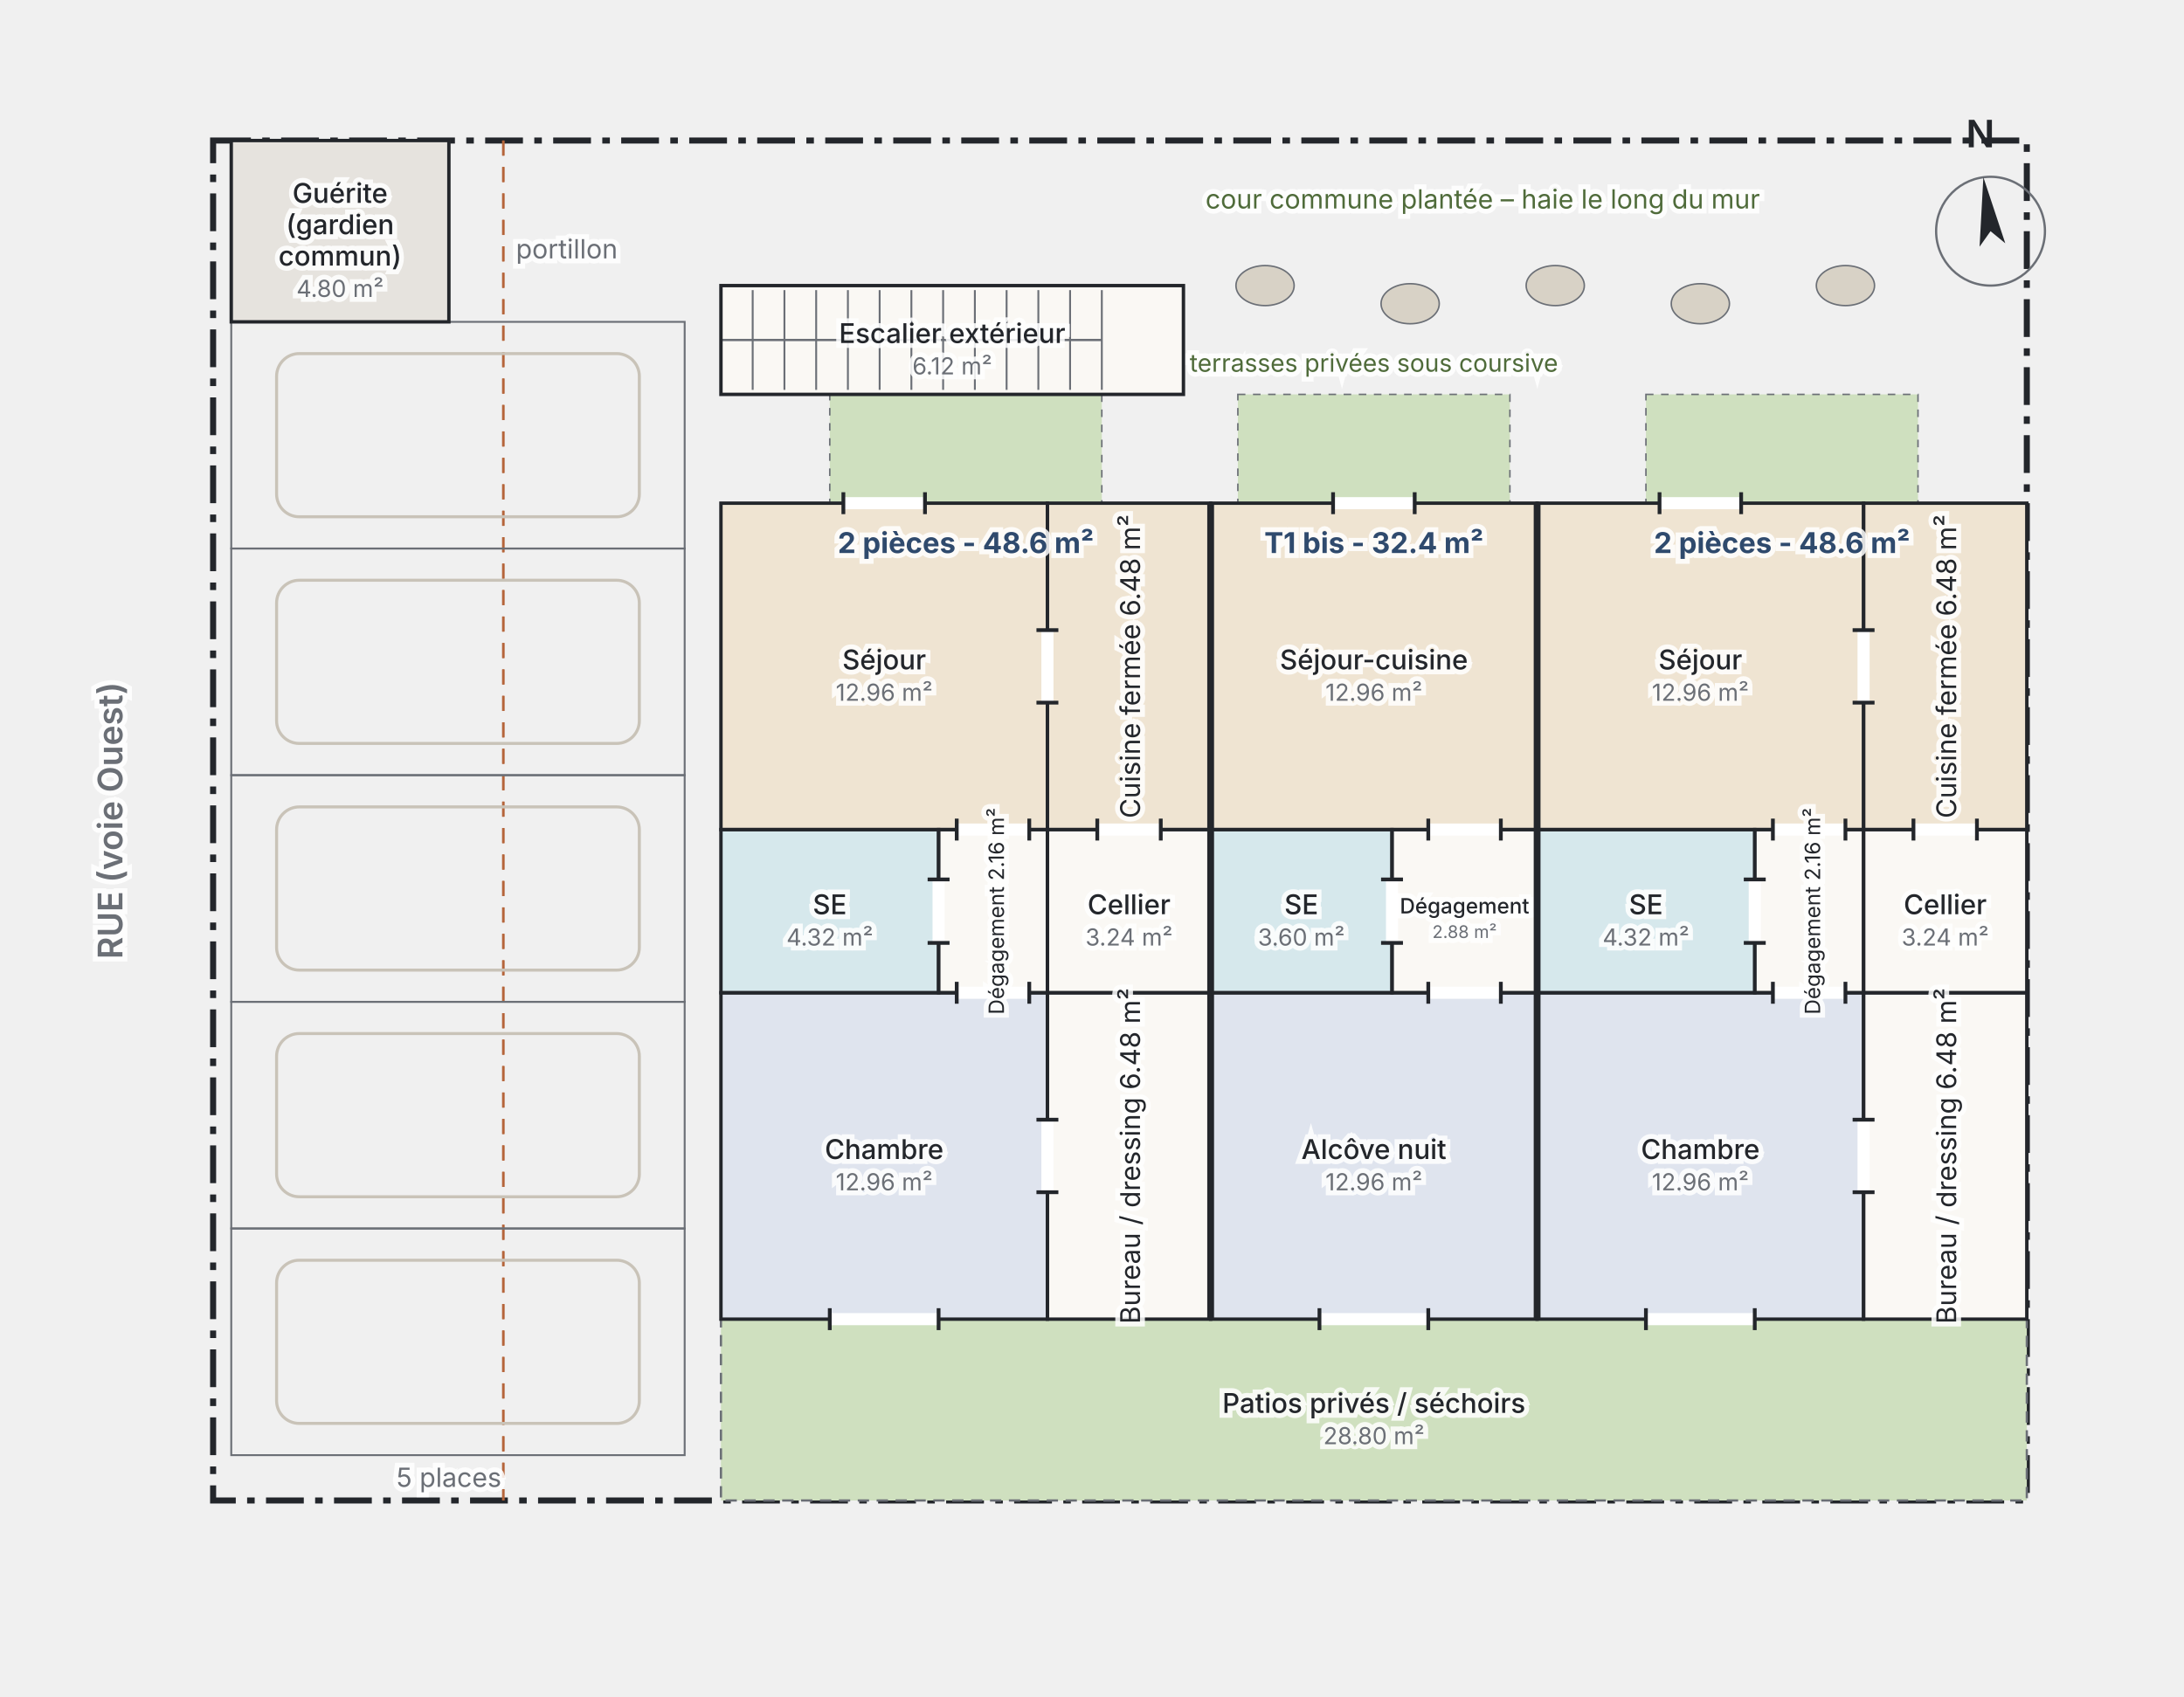
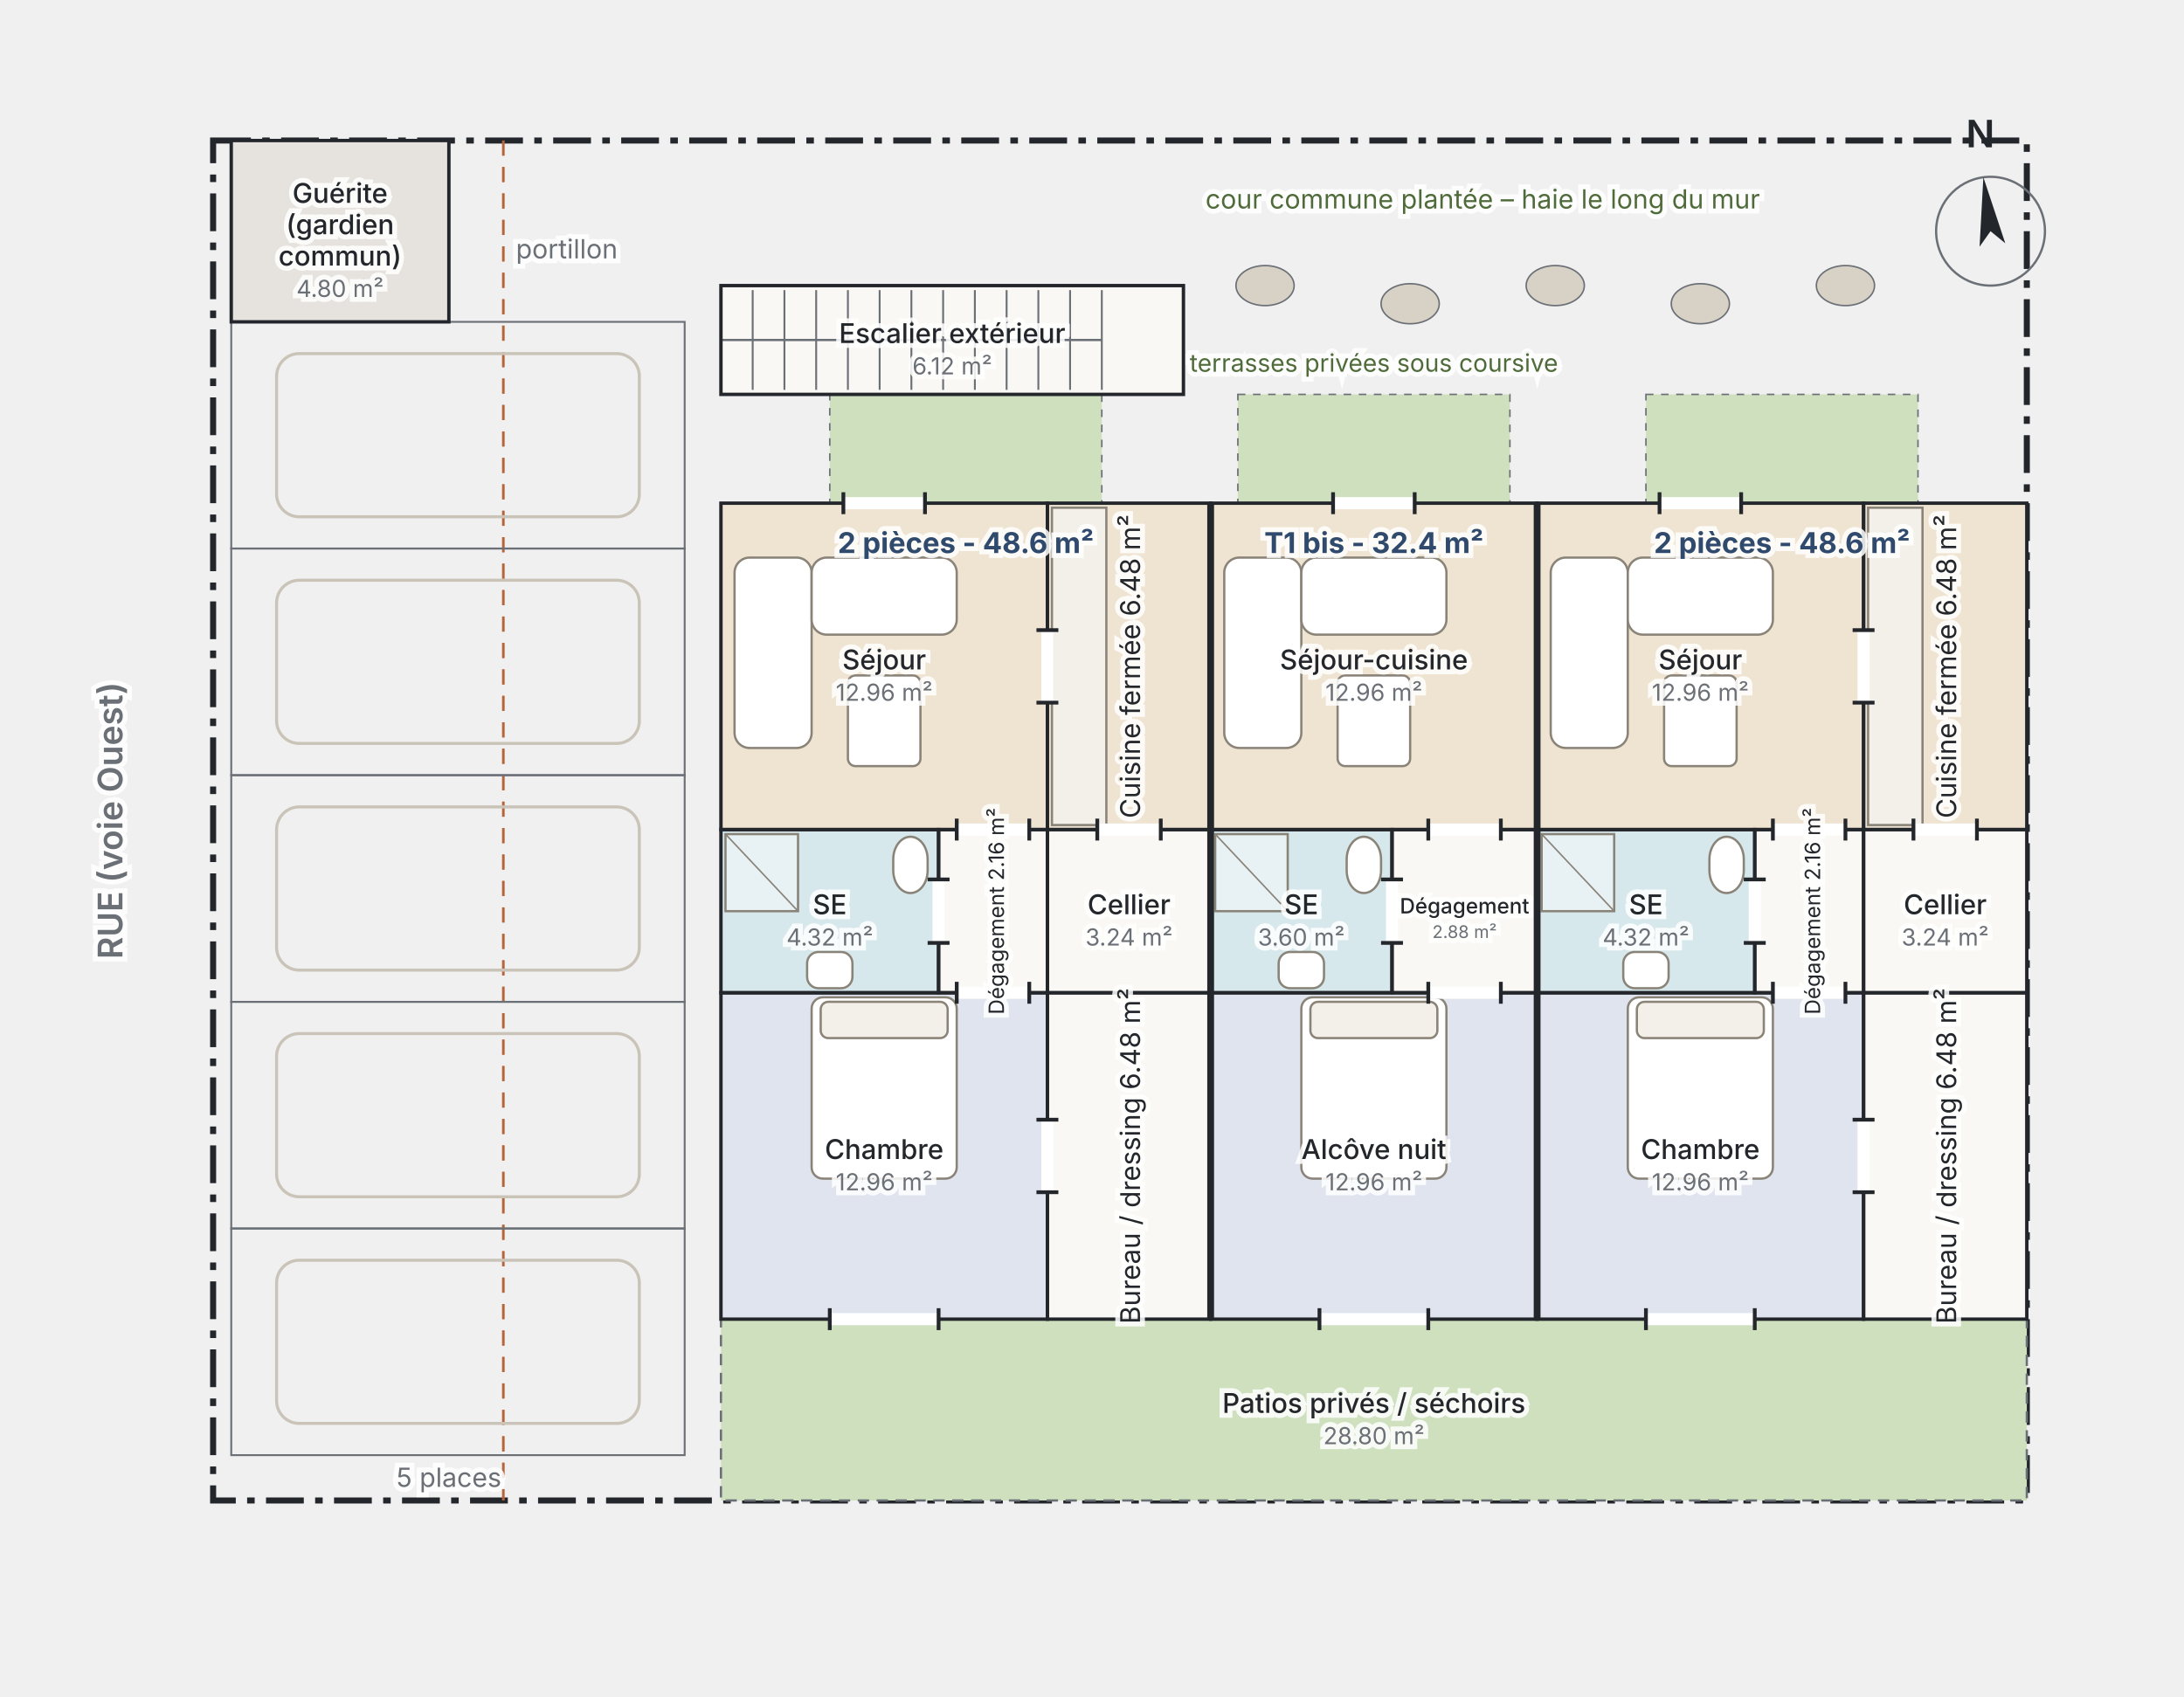
<svg xmlns="http://www.w3.org/2000/svg" viewBox="0 0 578 449" font-family="Inter, Liberation Sans, sans-serif" class="plan">
  <rect x="56.4" y="37.2" width="480.0" height="360.0" fill="none" stroke="#23262b" stroke-width="1.6" stroke-dasharray="10 3 2 3" />
  <text x="32.4" y="217.2" font-size="9" fill="#6b6f76" text-anchor="middle" font-weight="600" transform="rotate(-90 32.4 217.2)" paint-order="stroke" stroke="#ffffff" stroke-opacity="0.85" stroke-width="2.6">RUE (voie Ouest)</text>
  <line x1="133.2" y1="37.2" x2="133.2" y2="397.2" stroke="#b5653a" stroke-width="0.6" stroke-dasharray="4 3" />
  <line x1="133.2" y1="37.2" x2="133.2" y2="397.2" stroke="#b5653a" stroke-width="0.6" stroke-dasharray="4 3" />
  <rect x="61.2" y="85.2" width="120.0" height="60.0" fill="none" stroke="#6b6f76" stroke-width="0.5" />
  <rect x="73.2" y="93.6" width="96.0" height="43.2" rx="6" fill="none" stroke="#c9c3b8" stroke-width="0.8" />
  <rect x="61.2" y="145.2" width="120.0" height="60.0" fill="none" stroke="#6b6f76" stroke-width="0.5" />
  <rect x="73.2" y="153.6" width="96.0" height="43.2" rx="6" fill="none" stroke="#c9c3b8" stroke-width="0.8" />
  <rect x="61.2" y="205.2" width="120.0" height="60.0" fill="none" stroke="#6b6f76" stroke-width="0.5" />
  <rect x="73.2" y="213.6" width="96.0" height="43.2" rx="6" fill="none" stroke="#c9c3b8" stroke-width="0.8" />
  <rect x="61.2" y="265.2" width="120.0" height="60.0" fill="none" stroke="#6b6f76" stroke-width="0.5" />
  <rect x="73.2" y="273.6" width="96.0" height="43.2" rx="6" fill="none" stroke="#c9c3b8" stroke-width="0.8" />
  <rect x="61.2" y="325.2" width="120.0" height="60.0" fill="none" stroke="#6b6f76" stroke-width="0.5" />
  <rect x="73.2" y="333.6" width="96.0" height="43.2" rx="6" fill="none" stroke="#c9c3b8" stroke-width="0.8" />
  <text x="150.0" y="68.4" font-size="7" fill="#6b6f76" text-anchor="middle" font-weight="400" paint-order="stroke" stroke="#ffffff" stroke-opacity="0.85" stroke-width="2.6">portillon</text>
  <text x="118.8" y="393.6" font-size="7" fill="#6b6f76" text-anchor="middle" font-weight="400" paint-order="stroke" stroke="#ffffff" stroke-opacity="0.85" stroke-width="2.6">5 places</text>
  <ellipse cx="334.8" cy="75.6" rx="7.7" ry="5.3" fill="#d8d2c6" stroke="#6b6f76" stroke-width="0.4" />
  <ellipse cx="373.2" cy="80.4" rx="7.7" ry="5.3" fill="#d8d2c6" stroke="#6b6f76" stroke-width="0.4" />
  <ellipse cx="411.6" cy="75.6" rx="7.7" ry="5.3" fill="#d8d2c6" stroke="#6b6f76" stroke-width="0.4" />
  <ellipse cx="450.0" cy="80.4" rx="7.7" ry="5.3" fill="#d8d2c6" stroke="#6b6f76" stroke-width="0.4" />
  <ellipse cx="488.4" cy="75.6" rx="7.7" ry="5.3" fill="#d8d2c6" stroke="#6b6f76" stroke-width="0.4" />
  <text x="392.4" y="55.2" font-size="7" fill="#4f6b3a" text-anchor="middle" font-weight="400" paint-order="stroke" stroke="#ffffff" stroke-opacity="0.85" stroke-width="2.6">cour commune plantée – haie le long du mur</text>
  <rect x="219.6" y="104.4" width="72.0" height="28.8" fill="#cfe0bf" stroke="#6b6f76" stroke-width="0.4" stroke-dasharray="2 2" />
  <rect x="327.6" y="104.4" width="72.0" height="28.8" fill="#cfe0bf" stroke="#6b6f76" stroke-width="0.4" stroke-dasharray="2 2" />
  <rect x="435.6" y="104.4" width="72.0" height="28.8" fill="#cfe0bf" stroke="#6b6f76" stroke-width="0.4" stroke-dasharray="2 2" />
  <text x="363.6" y="98.4" font-size="6.5" fill="#4f6b3a" text-anchor="middle" font-weight="400" paint-order="stroke" stroke="#ffffff" stroke-opacity="0.85" stroke-width="2.6">terrasses privées sous coursive</text>
  <rect x="190.8" y="133.2" width="86.4" height="86.4" fill="#efe4d2" stroke="#c9c3b8" stroke-width="0.6" />
  <rect x="277.2" y="133.2" width="43.2" height="86.4" fill="#efe4d2" stroke="#c9c3b8" stroke-width="0.6" />
  <rect x="190.8" y="219.6" width="57.6" height="43.2" fill="#d6e8ec" stroke="#c9c3b8" stroke-width="0.6" />
  <rect x="248.4" y="219.6" width="28.8" height="43.2" fill="#faf8f4" stroke="#c9c3b8" stroke-width="0.6" />
  <rect x="277.2" y="219.6" width="43.2" height="43.2" fill="#faf8f4" stroke="#c9c3b8" stroke-width="0.6" />
  <rect x="190.8" y="262.8" width="86.4" height="86.4" fill="#dfe4ee" stroke="#c9c3b8" stroke-width="0.6" />
  <rect x="277.2" y="262.8" width="43.2" height="86.4" fill="#faf8f4" stroke="#c9c3b8" stroke-width="0.6" />
  <rect x="320.4" y="133.2" width="86.4" height="86.4" fill="#efe4d2" stroke="#c9c3b8" stroke-width="0.6" />
  <rect x="320.4" y="219.6" width="48.0" height="43.2" fill="#d6e8ec" stroke="#c9c3b8" stroke-width="0.6" />
  <rect x="368.4" y="219.6" width="38.4" height="43.2" fill="#faf8f4" stroke="#c9c3b8" stroke-width="0.6" />
  <rect x="320.4" y="262.8" width="86.4" height="86.4" fill="#dfe4ee" stroke="#c9c3b8" stroke-width="0.6" />
  <rect x="406.8" y="133.2" width="86.4" height="86.4" fill="#efe4d2" stroke="#c9c3b8" stroke-width="0.6" />
  <rect x="493.2" y="133.2" width="43.2" height="86.4" fill="#efe4d2" stroke="#c9c3b8" stroke-width="0.6" />
  <rect x="406.8" y="219.6" width="57.6" height="43.2" fill="#d6e8ec" stroke="#c9c3b8" stroke-width="0.6" />
  <rect x="464.4" y="219.6" width="28.8" height="43.2" fill="#faf8f4" stroke="#c9c3b8" stroke-width="0.6" />
  <rect x="493.2" y="219.6" width="43.2" height="43.2" fill="#faf8f4" stroke="#c9c3b8" stroke-width="0.6" />
  <rect x="406.8" y="262.8" width="86.4" height="86.4" fill="#dfe4ee" stroke="#c9c3b8" stroke-width="0.6" />
  <rect x="493.2" y="262.8" width="43.2" height="86.4" fill="#faf8f4" stroke="#c9c3b8" stroke-width="0.6" />
  <rect x="190.8" y="75.6" width="122.4" height="28.8" fill="#faf8f4" stroke="#c9c3b8" stroke-width="0.6" />
  <line x1="190.8" y1="76.8" x2="190.8" y2="103.2" stroke="#6b6f76" stroke-width="0.5" />
  <line x1="199.2" y1="76.8" x2="199.2" y2="103.2" stroke="#6b6f76" stroke-width="0.5" />
  <line x1="207.6" y1="76.8" x2="207.6" y2="103.2" stroke="#6b6f76" stroke-width="0.5" />
  <line x1="216.0" y1="76.8" x2="216.0" y2="103.2" stroke="#6b6f76" stroke-width="0.5" />
  <line x1="224.4" y1="76.8" x2="224.4" y2="103.2" stroke="#6b6f76" stroke-width="0.5" />
  <line x1="232.8" y1="76.8" x2="232.8" y2="103.2" stroke="#6b6f76" stroke-width="0.5" />
  <line x1="241.2" y1="76.8" x2="241.2" y2="103.2" stroke="#6b6f76" stroke-width="0.5" />
  <line x1="249.6" y1="76.8" x2="249.6" y2="103.2" stroke="#6b6f76" stroke-width="0.5" />
  <line x1="258.0" y1="76.8" x2="258.0" y2="103.2" stroke="#6b6f76" stroke-width="0.5" />
  <line x1="266.4" y1="76.8" x2="266.4" y2="103.2" stroke="#6b6f76" stroke-width="0.5" />
  <line x1="274.8" y1="76.8" x2="274.8" y2="103.2" stroke="#6b6f76" stroke-width="0.5" />
  <line x1="283.2" y1="76.8" x2="283.2" y2="103.2" stroke="#6b6f76" stroke-width="0.5" />
  <line x1="291.6" y1="76.8" x2="291.6" y2="103.2" stroke="#6b6f76" stroke-width="0.5" />
  <line x1="190.8" y1="90.0" x2="291.6" y2="90.0" stroke="#6b6f76" stroke-width="0.6" />
  <rect x="61.2" y="37.2" width="57.6" height="48.0" fill="#e6e3de" stroke="#c9c3b8" stroke-width="0.6" />
  <rect x="190.8" y="349.2" width="345.6" height="48.0" fill="#cfe0bf" stroke="#6b6f76" stroke-width="0.6" stroke-dasharray="3 2" />
  <rect x="190.8" y="133.2" width="86.4" height="86.4" fill="none" stroke="#23262b" stroke-width="0.9" />
  <rect x="277.2" y="133.2" width="43.2" height="86.4" fill="none" stroke="#23262b" stroke-width="0.9" />
  <rect x="190.8" y="219.6" width="57.6" height="43.2" fill="none" stroke="#23262b" stroke-width="0.9" />
  <rect x="248.4" y="219.6" width="28.8" height="43.2" fill="none" stroke="#23262b" stroke-width="0.9" />
  <rect x="277.2" y="219.6" width="43.2" height="43.2" fill="none" stroke="#23262b" stroke-width="0.9" />
  <rect x="190.8" y="262.8" width="86.4" height="86.4" fill="none" stroke="#23262b" stroke-width="0.9" />
  <rect x="277.2" y="262.8" width="43.2" height="86.4" fill="none" stroke="#23262b" stroke-width="0.9" />
  <rect x="320.4" y="133.2" width="86.4" height="86.4" fill="none" stroke="#23262b" stroke-width="0.9" />
  <rect x="320.4" y="219.6" width="48.0" height="43.2" fill="none" stroke="#23262b" stroke-width="0.9" />
  <rect x="368.4" y="219.6" width="38.4" height="43.2" fill="none" stroke="#23262b" stroke-width="0.9" />
  <rect x="320.4" y="262.8" width="86.4" height="86.4" fill="none" stroke="#23262b" stroke-width="0.9" />
  <rect x="406.8" y="133.2" width="86.4" height="86.4" fill="none" stroke="#23262b" stroke-width="0.9" />
  <rect x="493.2" y="133.2" width="43.2" height="86.4" fill="none" stroke="#23262b" stroke-width="0.9" />
  <rect x="406.8" y="219.6" width="57.6" height="43.2" fill="none" stroke="#23262b" stroke-width="0.9" />
  <rect x="464.4" y="219.6" width="28.8" height="43.2" fill="none" stroke="#23262b" stroke-width="0.9" />
  <rect x="493.2" y="219.6" width="43.2" height="43.2" fill="none" stroke="#23262b" stroke-width="0.9" />
  <rect x="406.8" y="262.8" width="86.4" height="86.4" fill="none" stroke="#23262b" stroke-width="0.9" />
  <rect x="493.2" y="262.8" width="43.2" height="86.4" fill="none" stroke="#23262b" stroke-width="0.9" />
  <rect x="190.8" y="75.6" width="122.4" height="28.8" fill="none" stroke="#23262b" stroke-width="0.9" />
  <rect x="61.2" y="37.2" width="57.6" height="48.0" fill="none" stroke="#23262b" stroke-width="0.9" />
+   <rect x="194.4" y="147.6" width="20.4" height="50.4" rx="4" fill="#ffffff" stroke="#8a8378" stroke-width="0.6" />
+   <rect x="214.8" y="147.6" width="38.4" height="20.4" rx="4" fill="#ffffff" stroke="#8a8378" stroke-width="0.6" />
+   <rect x="224.4" y="178.8" width="19.2" height="24.0" rx="2" fill="#ffffff" stroke="#8a8378" stroke-width="0.6" />
+   <rect x="278.4" y="134.4" width="14.4" height="84.0" rx="0" fill="#f3f0ea" stroke="#8a8378" stroke-width="0.6" />
+   <rect x="192.0" y="220.8" width="19.2" height="20.4" rx="0" fill="#e8f1f4" stroke="#8a8378" stroke-width="0.6" />
+   <line x1="192.0" y1="220.8" x2="211.2" y2="241.2" stroke="#8a8378" stroke-width="0.4" />
+   <rect x="213.6" y="252.0" width="12.0" height="9.6" rx="3" fill="#ffffff" stroke="#8a8378" stroke-width="0.6" />
+   <rect x="236.4" y="221.5" width="9.1" height="14.9" rx="6" fill="#ffffff" stroke="#8a8378" stroke-width="0.6" />
+   <rect x="214.8" y="264.0" width="38.4" height="48.0" rx="3" fill="#ffffff" stroke="#8a8378" stroke-width="0.6" />
+   <rect x="217.2" y="265.2" width="33.6" height="9.6" rx="2" fill="#f3f0ea" stroke="#8a8378" stroke-width="0.6" />
+   <rect x="324.0" y="147.6" width="20.4" height="50.4" rx="4" fill="#ffffff" stroke="#8a8378" stroke-width="0.6" />
+   <rect x="344.4" y="147.6" width="38.4" height="20.4" rx="4" fill="#ffffff" stroke="#8a8378" stroke-width="0.6" />
+   <rect x="354.0" y="178.8" width="19.2" height="24.0" rx="2" fill="#ffffff" stroke="#8a8378" stroke-width="0.6" />
+   <rect x="321.6" y="220.8" width="19.2" height="20.4" rx="0" fill="#e8f1f4" stroke="#8a8378" stroke-width="0.6" />
+   <line x1="321.6" y1="220.8" x2="340.8" y2="241.2" stroke="#8a8378" stroke-width="0.4" />
+   <rect x="338.4" y="252.0" width="12.0" height="9.6" rx="3" fill="#ffffff" stroke="#8a8378" stroke-width="0.6" />
+   <rect x="356.4" y="221.5" width="9.1" height="14.9" rx="6" fill="#ffffff" stroke="#8a8378" stroke-width="0.6" />
+   <rect x="344.4" y="264.0" width="38.4" height="48.0" rx="3" fill="#ffffff" stroke="#8a8378" stroke-width="0.6" />
+   <rect x="346.8" y="265.2" width="33.6" height="9.6" rx="2" fill="#f3f0ea" stroke="#8a8378" stroke-width="0.6" />
+   <rect x="410.4" y="147.6" width="20.4" height="50.4" rx="4" fill="#ffffff" stroke="#8a8378" stroke-width="0.6" />
+   <rect x="430.8" y="147.6" width="38.4" height="20.4" rx="4" fill="#ffffff" stroke="#8a8378" stroke-width="0.6" />
+   <rect x="440.4" y="178.8" width="19.2" height="24.0" rx="2" fill="#ffffff" stroke="#8a8378" stroke-width="0.6" />
+   <rect x="494.4" y="134.4" width="14.4" height="84.0" rx="0" fill="#f3f0ea" stroke="#8a8378" stroke-width="0.6" />
+   <rect x="408.0" y="220.8" width="19.2" height="20.4" rx="0" fill="#e8f1f4" stroke="#8a8378" stroke-width="0.6" />
+   <line x1="408.0" y1="220.8" x2="427.2" y2="241.2" stroke="#8a8378" stroke-width="0.4" />
+   <rect x="429.6" y="252.0" width="12.0" height="9.6" rx="3" fill="#ffffff" stroke="#8a8378" stroke-width="0.6" />
+   <rect x="452.4" y="221.5" width="9.1" height="14.9" rx="6" fill="#ffffff" stroke="#8a8378" stroke-width="0.6" />
+   <rect x="430.8" y="264.0" width="38.4" height="48.0" rx="3" fill="#ffffff" stroke="#8a8378" stroke-width="0.6" />
+   <rect x="433.2" y="265.2" width="33.6" height="9.6" rx="2" fill="#f3f0ea" stroke="#8a8378" stroke-width="0.6" />
  <line x1="223.2" y1="133.2" x2="244.8" y2="133.2" stroke="#ffffff" stroke-width="3.2" />
  <line x1="223.2" y1="130.3" x2="223.2" y2="136.1" stroke="#23262b" stroke-width="1.0" />
  <line x1="244.8" y1="130.3" x2="244.8" y2="136.1" stroke="#23262b" stroke-width="1.0" />
  <line x1="219.6" y1="349.2" x2="248.4" y2="349.2" stroke="#ffffff" stroke-width="3.2" />
  <line x1="219.6" y1="346.3" x2="219.6" y2="352.1" stroke="#23262b" stroke-width="1.0" />
  <line x1="248.4" y1="346.3" x2="248.4" y2="352.1" stroke="#23262b" stroke-width="1.0" />
  <line x1="277.2" y1="166.8" x2="277.2" y2="186.0" stroke="#ffffff" stroke-width="3.2" />
  <line x1="274.3" y1="166.8" x2="280.1" y2="166.8" stroke="#23262b" stroke-width="1.0" />
  <line x1="274.3" y1="186.0" x2="280.1" y2="186.0" stroke="#23262b" stroke-width="1.0" />
  <line x1="253.2" y1="219.6" x2="272.4" y2="219.6" stroke="#ffffff" stroke-width="3.2" />
  <line x1="253.2" y1="216.7" x2="253.2" y2="222.5" stroke="#23262b" stroke-width="1.0" />
  <line x1="272.4" y1="216.7" x2="272.4" y2="222.5" stroke="#23262b" stroke-width="1.0" />
  <line x1="253.2" y1="262.8" x2="272.4" y2="262.8" stroke="#ffffff" stroke-width="3.2" />
  <line x1="253.2" y1="259.9" x2="253.2" y2="265.7" stroke="#23262b" stroke-width="1.0" />
  <line x1="272.4" y1="259.9" x2="272.4" y2="265.7" stroke="#23262b" stroke-width="1.0" />
  <line x1="248.4" y1="232.8" x2="248.4" y2="249.6" stroke="#ffffff" stroke-width="3.2" />
  <line x1="245.5" y1="232.8" x2="251.3" y2="232.8" stroke="#23262b" stroke-width="1.0" />
  <line x1="245.5" y1="249.6" x2="251.3" y2="249.6" stroke="#23262b" stroke-width="1.0" />
  <line x1="290.4" y1="219.6" x2="307.2" y2="219.6" stroke="#ffffff" stroke-width="3.2" />
  <line x1="290.4" y1="216.7" x2="290.4" y2="222.5" stroke="#23262b" stroke-width="1.0" />
  <line x1="307.2" y1="216.7" x2="307.2" y2="222.5" stroke="#23262b" stroke-width="1.0" />
  <line x1="277.2" y1="296.4" x2="277.2" y2="315.6" stroke="#ffffff" stroke-width="3.2" />
  <line x1="274.3" y1="296.4" x2="280.1" y2="296.4" stroke="#23262b" stroke-width="1.0" />
  <line x1="274.3" y1="315.6" x2="280.1" y2="315.6" stroke="#23262b" stroke-width="1.0" />
  <line x1="352.8" y1="133.2" x2="374.4" y2="133.2" stroke="#ffffff" stroke-width="3.2" />
  <line x1="352.8" y1="130.3" x2="352.8" y2="136.1" stroke="#23262b" stroke-width="1.0" />
  <line x1="374.4" y1="130.3" x2="374.4" y2="136.1" stroke="#23262b" stroke-width="1.0" />
  <line x1="349.2" y1="349.2" x2="378.0" y2="349.2" stroke="#ffffff" stroke-width="3.2" />
  <line x1="349.2" y1="346.3" x2="349.2" y2="352.1" stroke="#23262b" stroke-width="1.0" />
  <line x1="378.0" y1="346.3" x2="378.0" y2="352.1" stroke="#23262b" stroke-width="1.0" />
  <line x1="378.0" y1="219.6" x2="397.2" y2="219.6" stroke="#ffffff" stroke-width="3.2" />
  <line x1="378.0" y1="216.7" x2="378.0" y2="222.5" stroke="#23262b" stroke-width="1.0" />
  <line x1="397.2" y1="216.7" x2="397.2" y2="222.5" stroke="#23262b" stroke-width="1.0" />
  <line x1="378.0" y1="262.8" x2="397.2" y2="262.8" stroke="#ffffff" stroke-width="3.2" />
  <line x1="378.0" y1="259.9" x2="378.0" y2="265.7" stroke="#23262b" stroke-width="1.0" />
  <line x1="397.2" y1="259.9" x2="397.2" y2="265.7" stroke="#23262b" stroke-width="1.0" />
  <line x1="368.4" y1="232.8" x2="368.4" y2="249.6" stroke="#ffffff" stroke-width="3.2" />
  <line x1="365.5" y1="232.8" x2="371.3" y2="232.8" stroke="#23262b" stroke-width="1.0" />
  <line x1="365.5" y1="249.6" x2="371.3" y2="249.6" stroke="#23262b" stroke-width="1.0" />
  <line x1="439.2" y1="133.2" x2="460.8" y2="133.2" stroke="#ffffff" stroke-width="3.2" />
  <line x1="439.2" y1="130.3" x2="439.2" y2="136.1" stroke="#23262b" stroke-width="1.0" />
  <line x1="460.8" y1="130.3" x2="460.8" y2="136.1" stroke="#23262b" stroke-width="1.0" />
  <line x1="435.6" y1="349.2" x2="464.4" y2="349.2" stroke="#ffffff" stroke-width="3.2" />
  <line x1="435.6" y1="346.3" x2="435.6" y2="352.1" stroke="#23262b" stroke-width="1.0" />
  <line x1="464.4" y1="346.3" x2="464.4" y2="352.1" stroke="#23262b" stroke-width="1.0" />
  <line x1="493.2" y1="166.8" x2="493.2" y2="186.0" stroke="#ffffff" stroke-width="3.2" />
  <line x1="490.3" y1="166.8" x2="496.1" y2="166.8" stroke="#23262b" stroke-width="1.0" />
  <line x1="490.3" y1="186.0" x2="496.1" y2="186.0" stroke="#23262b" stroke-width="1.0" />
  <line x1="469.2" y1="219.6" x2="488.4" y2="219.6" stroke="#ffffff" stroke-width="3.2" />
  <line x1="469.2" y1="216.7" x2="469.2" y2="222.5" stroke="#23262b" stroke-width="1.0" />
  <line x1="488.4" y1="216.7" x2="488.4" y2="222.5" stroke="#23262b" stroke-width="1.0" />
  <line x1="469.2" y1="262.8" x2="488.4" y2="262.8" stroke="#ffffff" stroke-width="3.2" />
  <line x1="469.2" y1="259.9" x2="469.2" y2="265.7" stroke="#23262b" stroke-width="1.0" />
  <line x1="488.4" y1="259.9" x2="488.4" y2="265.7" stroke="#23262b" stroke-width="1.0" />
  <line x1="464.4" y1="232.8" x2="464.4" y2="249.6" stroke="#ffffff" stroke-width="3.2" />
  <line x1="461.5" y1="232.8" x2="467.3" y2="232.8" stroke="#23262b" stroke-width="1.0" />
  <line x1="461.5" y1="249.6" x2="467.3" y2="249.6" stroke="#23262b" stroke-width="1.0" />
  <line x1="506.4" y1="219.6" x2="523.2" y2="219.6" stroke="#ffffff" stroke-width="3.2" />
  <line x1="506.4" y1="216.7" x2="506.4" y2="222.5" stroke="#23262b" stroke-width="1.0" />
  <line x1="523.2" y1="216.7" x2="523.2" y2="222.5" stroke="#23262b" stroke-width="1.0" />
  <line x1="493.2" y1="296.4" x2="493.2" y2="315.6" stroke="#ffffff" stroke-width="3.2" />
  <line x1="490.3" y1="296.4" x2="496.1" y2="296.4" stroke="#23262b" stroke-width="1.0" />
  <line x1="490.3" y1="315.6" x2="496.1" y2="315.6" stroke="#23262b" stroke-width="1.0" />
  <text x="234.0" y="177.2" font-size="7.2" fill="#23262b" text-anchor="middle" font-weight="500" paint-order="stroke" stroke="#ffffff" stroke-opacity="0.85" stroke-width="2.6">Séjour</text>
  <text x="234.0" y="185.5" font-size="6.2" fill="#6b6f76" text-anchor="middle" font-weight="400" paint-order="stroke" stroke="#ffffff" stroke-opacity="0.85" stroke-width="2.6">12.96 m²</text>
  <text x="301.7" y="176.4" font-size="7.2" fill="#23262b" text-anchor="middle" font-weight="400" transform="rotate(-90 301.7 176.4)" paint-order="stroke" stroke="#ffffff" stroke-opacity="0.85" stroke-width="2.6">Cuisine fermée  6.48 m²</text>
  <text x="219.6" y="242.0" font-size="7.2" fill="#23262b" text-anchor="middle" font-weight="500" paint-order="stroke" stroke="#ffffff" stroke-opacity="0.85" stroke-width="2.6">SE</text>
  <text x="219.6" y="250.3" font-size="6.2" fill="#6b6f76" text-anchor="middle" font-weight="400" paint-order="stroke" stroke="#ffffff" stroke-opacity="0.85" stroke-width="2.6">4.32 m²</text>
  <text x="265.7" y="241.2" font-size="5.6" fill="#23262b" text-anchor="middle" font-weight="400" transform="rotate(-90 265.7 241.2)" paint-order="stroke" stroke="#ffffff" stroke-opacity="0.85" stroke-width="2.6">Dégagement  2.16 m²</text>
  <text x="298.8" y="242.0" font-size="7.2" fill="#23262b" text-anchor="middle" font-weight="500" paint-order="stroke" stroke="#ffffff" stroke-opacity="0.85" stroke-width="2.6">Cellier</text>
  <text x="298.8" y="250.3" font-size="6.2" fill="#6b6f76" text-anchor="middle" font-weight="400" paint-order="stroke" stroke="#ffffff" stroke-opacity="0.85" stroke-width="2.6">3.24 m²</text>
  <text x="234.0" y="306.8" font-size="7.2" fill="#23262b" text-anchor="middle" font-weight="500" paint-order="stroke" stroke="#ffffff" stroke-opacity="0.85" stroke-width="2.6">Chambre</text>
  <text x="234.0" y="315.1" font-size="6.2" fill="#6b6f76" text-anchor="middle" font-weight="400" paint-order="stroke" stroke="#ffffff" stroke-opacity="0.85" stroke-width="2.6">12.96 m²</text>
  <text x="301.7" y="306.0" font-size="7.2" fill="#23262b" text-anchor="middle" font-weight="400" transform="rotate(-90 301.7 306.0)" paint-order="stroke" stroke="#ffffff" stroke-opacity="0.85" stroke-width="2.6">Bureau / dressing  6.48 m²</text>
  <text x="363.6" y="177.2" font-size="7.2" fill="#23262b" text-anchor="middle" font-weight="500" paint-order="stroke" stroke="#ffffff" stroke-opacity="0.85" stroke-width="2.6">Séjour-cuisine</text>
  <text x="363.6" y="185.5" font-size="6.2" fill="#6b6f76" text-anchor="middle" font-weight="400" paint-order="stroke" stroke="#ffffff" stroke-opacity="0.85" stroke-width="2.6">12.96 m²</text>
  <text x="344.4" y="242.0" font-size="7.2" fill="#23262b" text-anchor="middle" font-weight="500" paint-order="stroke" stroke="#ffffff" stroke-opacity="0.85" stroke-width="2.6">SE</text>
  <text x="344.4" y="250.3" font-size="6.2" fill="#6b6f76" text-anchor="middle" font-weight="400" paint-order="stroke" stroke="#ffffff" stroke-opacity="0.85" stroke-width="2.6">3.60 m²</text>
  <text x="387.6" y="241.8" font-size="5.6" fill="#23262b" text-anchor="middle" font-weight="500" paint-order="stroke" stroke="#ffffff" stroke-opacity="0.85" stroke-width="2.6">Dégagement</text>
  <text x="387.6" y="248.3" font-size="4.6" fill="#6b6f76" text-anchor="middle" font-weight="400" paint-order="stroke" stroke="#ffffff" stroke-opacity="0.85" stroke-width="2.6">2.88 m²</text>
  <text x="363.6" y="306.8" font-size="7.2" fill="#23262b" text-anchor="middle" font-weight="500" paint-order="stroke" stroke="#ffffff" stroke-opacity="0.85" stroke-width="2.6">Alcôve nuit</text>
  <text x="363.6" y="315.1" font-size="6.2" fill="#6b6f76" text-anchor="middle" font-weight="400" paint-order="stroke" stroke="#ffffff" stroke-opacity="0.85" stroke-width="2.6">12.96 m²</text>
  <text x="450.0" y="177.2" font-size="7.2" fill="#23262b" text-anchor="middle" font-weight="500" paint-order="stroke" stroke="#ffffff" stroke-opacity="0.85" stroke-width="2.6">Séjour</text>
  <text x="450.0" y="185.5" font-size="6.2" fill="#6b6f76" text-anchor="middle" font-weight="400" paint-order="stroke" stroke="#ffffff" stroke-opacity="0.85" stroke-width="2.6">12.96 m²</text>
  <text x="517.7" y="176.4" font-size="7.2" fill="#23262b" text-anchor="middle" font-weight="400" transform="rotate(-90 517.7 176.4)" paint-order="stroke" stroke="#ffffff" stroke-opacity="0.85" stroke-width="2.6">Cuisine fermée  6.48 m²</text>
  <text x="435.6" y="242.0" font-size="7.2" fill="#23262b" text-anchor="middle" font-weight="500" paint-order="stroke" stroke="#ffffff" stroke-opacity="0.85" stroke-width="2.6">SE</text>
  <text x="435.6" y="250.3" font-size="6.2" fill="#6b6f76" text-anchor="middle" font-weight="400" paint-order="stroke" stroke="#ffffff" stroke-opacity="0.85" stroke-width="2.6">4.32 m²</text>
  <text x="481.7" y="241.2" font-size="5.6" fill="#23262b" text-anchor="middle" font-weight="400" transform="rotate(-90 481.7 241.2)" paint-order="stroke" stroke="#ffffff" stroke-opacity="0.85" stroke-width="2.6">Dégagement  2.16 m²</text>
  <text x="514.8" y="242.0" font-size="7.2" fill="#23262b" text-anchor="middle" font-weight="500" paint-order="stroke" stroke="#ffffff" stroke-opacity="0.85" stroke-width="2.6">Cellier</text>
  <text x="514.8" y="250.3" font-size="6.2" fill="#6b6f76" text-anchor="middle" font-weight="400" paint-order="stroke" stroke="#ffffff" stroke-opacity="0.85" stroke-width="2.6">3.24 m²</text>
  <text x="450.0" y="306.8" font-size="7.2" fill="#23262b" text-anchor="middle" font-weight="500" paint-order="stroke" stroke="#ffffff" stroke-opacity="0.85" stroke-width="2.6">Chambre</text>
  <text x="450.0" y="315.1" font-size="6.2" fill="#6b6f76" text-anchor="middle" font-weight="400" paint-order="stroke" stroke="#ffffff" stroke-opacity="0.85" stroke-width="2.6">12.96 m²</text>
  <text x="517.7" y="306.0" font-size="7.2" fill="#23262b" text-anchor="middle" font-weight="400" transform="rotate(-90 517.7 306.0)" paint-order="stroke" stroke="#ffffff" stroke-opacity="0.85" stroke-width="2.6">Bureau / dressing  6.48 m²</text>
  <text x="252.0" y="90.8" font-size="7.2" fill="#23262b" text-anchor="middle" font-weight="500" paint-order="stroke" stroke="#ffffff" stroke-opacity="0.85" stroke-width="2.6">Escalier extérieur</text>
  <text x="252.0" y="99.1" font-size="6.2" fill="#6b6f76" text-anchor="middle" font-weight="400" paint-order="stroke" stroke="#ffffff" stroke-opacity="0.85" stroke-width="2.6">6.12 m²</text>
  <text x="90.0" y="53.7" font-size="7.2" fill="#23262b" text-anchor="middle" font-weight="500" paint-order="stroke" stroke="#ffffff" stroke-opacity="0.85" stroke-width="2.6">Guérite</text>
  <text x="90.0" y="62.0" font-size="7.2" fill="#23262b" text-anchor="middle" font-weight="500" paint-order="stroke" stroke="#ffffff" stroke-opacity="0.85" stroke-width="2.6">(gardien</text>
  <text x="90.0" y="70.3" font-size="7.2" fill="#23262b" text-anchor="middle" font-weight="500" paint-order="stroke" stroke="#ffffff" stroke-opacity="0.85" stroke-width="2.6">commun)</text>
  <text x="90.0" y="78.6" font-size="6.2" fill="#6b6f76" text-anchor="middle" font-weight="400" paint-order="stroke" stroke="#ffffff" stroke-opacity="0.85" stroke-width="2.6">4.80 m²</text>
  <text x="363.6" y="374.0" font-size="7.2" fill="#23262b" text-anchor="middle" font-weight="500" paint-order="stroke" stroke="#ffffff" stroke-opacity="0.85" stroke-width="2.6">Patios privés / séchoirs</text>
  <text x="363.6" y="382.3" font-size="6.2" fill="#6b6f76" text-anchor="middle" font-weight="400" paint-order="stroke" stroke="#ffffff" stroke-opacity="0.85" stroke-width="2.6">28.80 m²</text>
  <text x="255.6" y="146.4" font-size="7.6" fill="#2f4a6d" text-anchor="middle" font-weight="700" paint-order="stroke" stroke="#ffffff" stroke-opacity="0.85" stroke-width="2.6">2 pièces - 48.6 m²</text>
  <text x="363.6" y="146.4" font-size="7.6" fill="#2f4a6d" text-anchor="middle" font-weight="700" paint-order="stroke" stroke="#ffffff" stroke-opacity="0.85" stroke-width="2.6">T1 bis - 32.4 m²</text>
  <text x="471.6" y="146.4" font-size="7.6" fill="#2f4a6d" text-anchor="middle" font-weight="700" paint-order="stroke" stroke="#ffffff" stroke-opacity="0.85" stroke-width="2.6">2 pièces - 48.6 m²</text>
  <line x1="320.4" y1="133.2" x2="320.4" y2="349.2" stroke="#23262b" stroke-width="1.8" />
  <line x1="406.8" y1="133.2" x2="406.8" y2="349.2" stroke="#23262b" stroke-width="1.8" />
  <circle cx="526.8" cy="61.2" r="14.4" fill="none" stroke="#6b6f76" stroke-width="0.6" />
  <polygon points="524.9,46.9 523.9,65.3 526.8,61.2 530.7,64.4" fill="#23262b" />
  <text x="524.1" y="39.0" font-size="10" text-anchor="middle" font-weight="600" fill="#23262b">N</text>
</svg>
